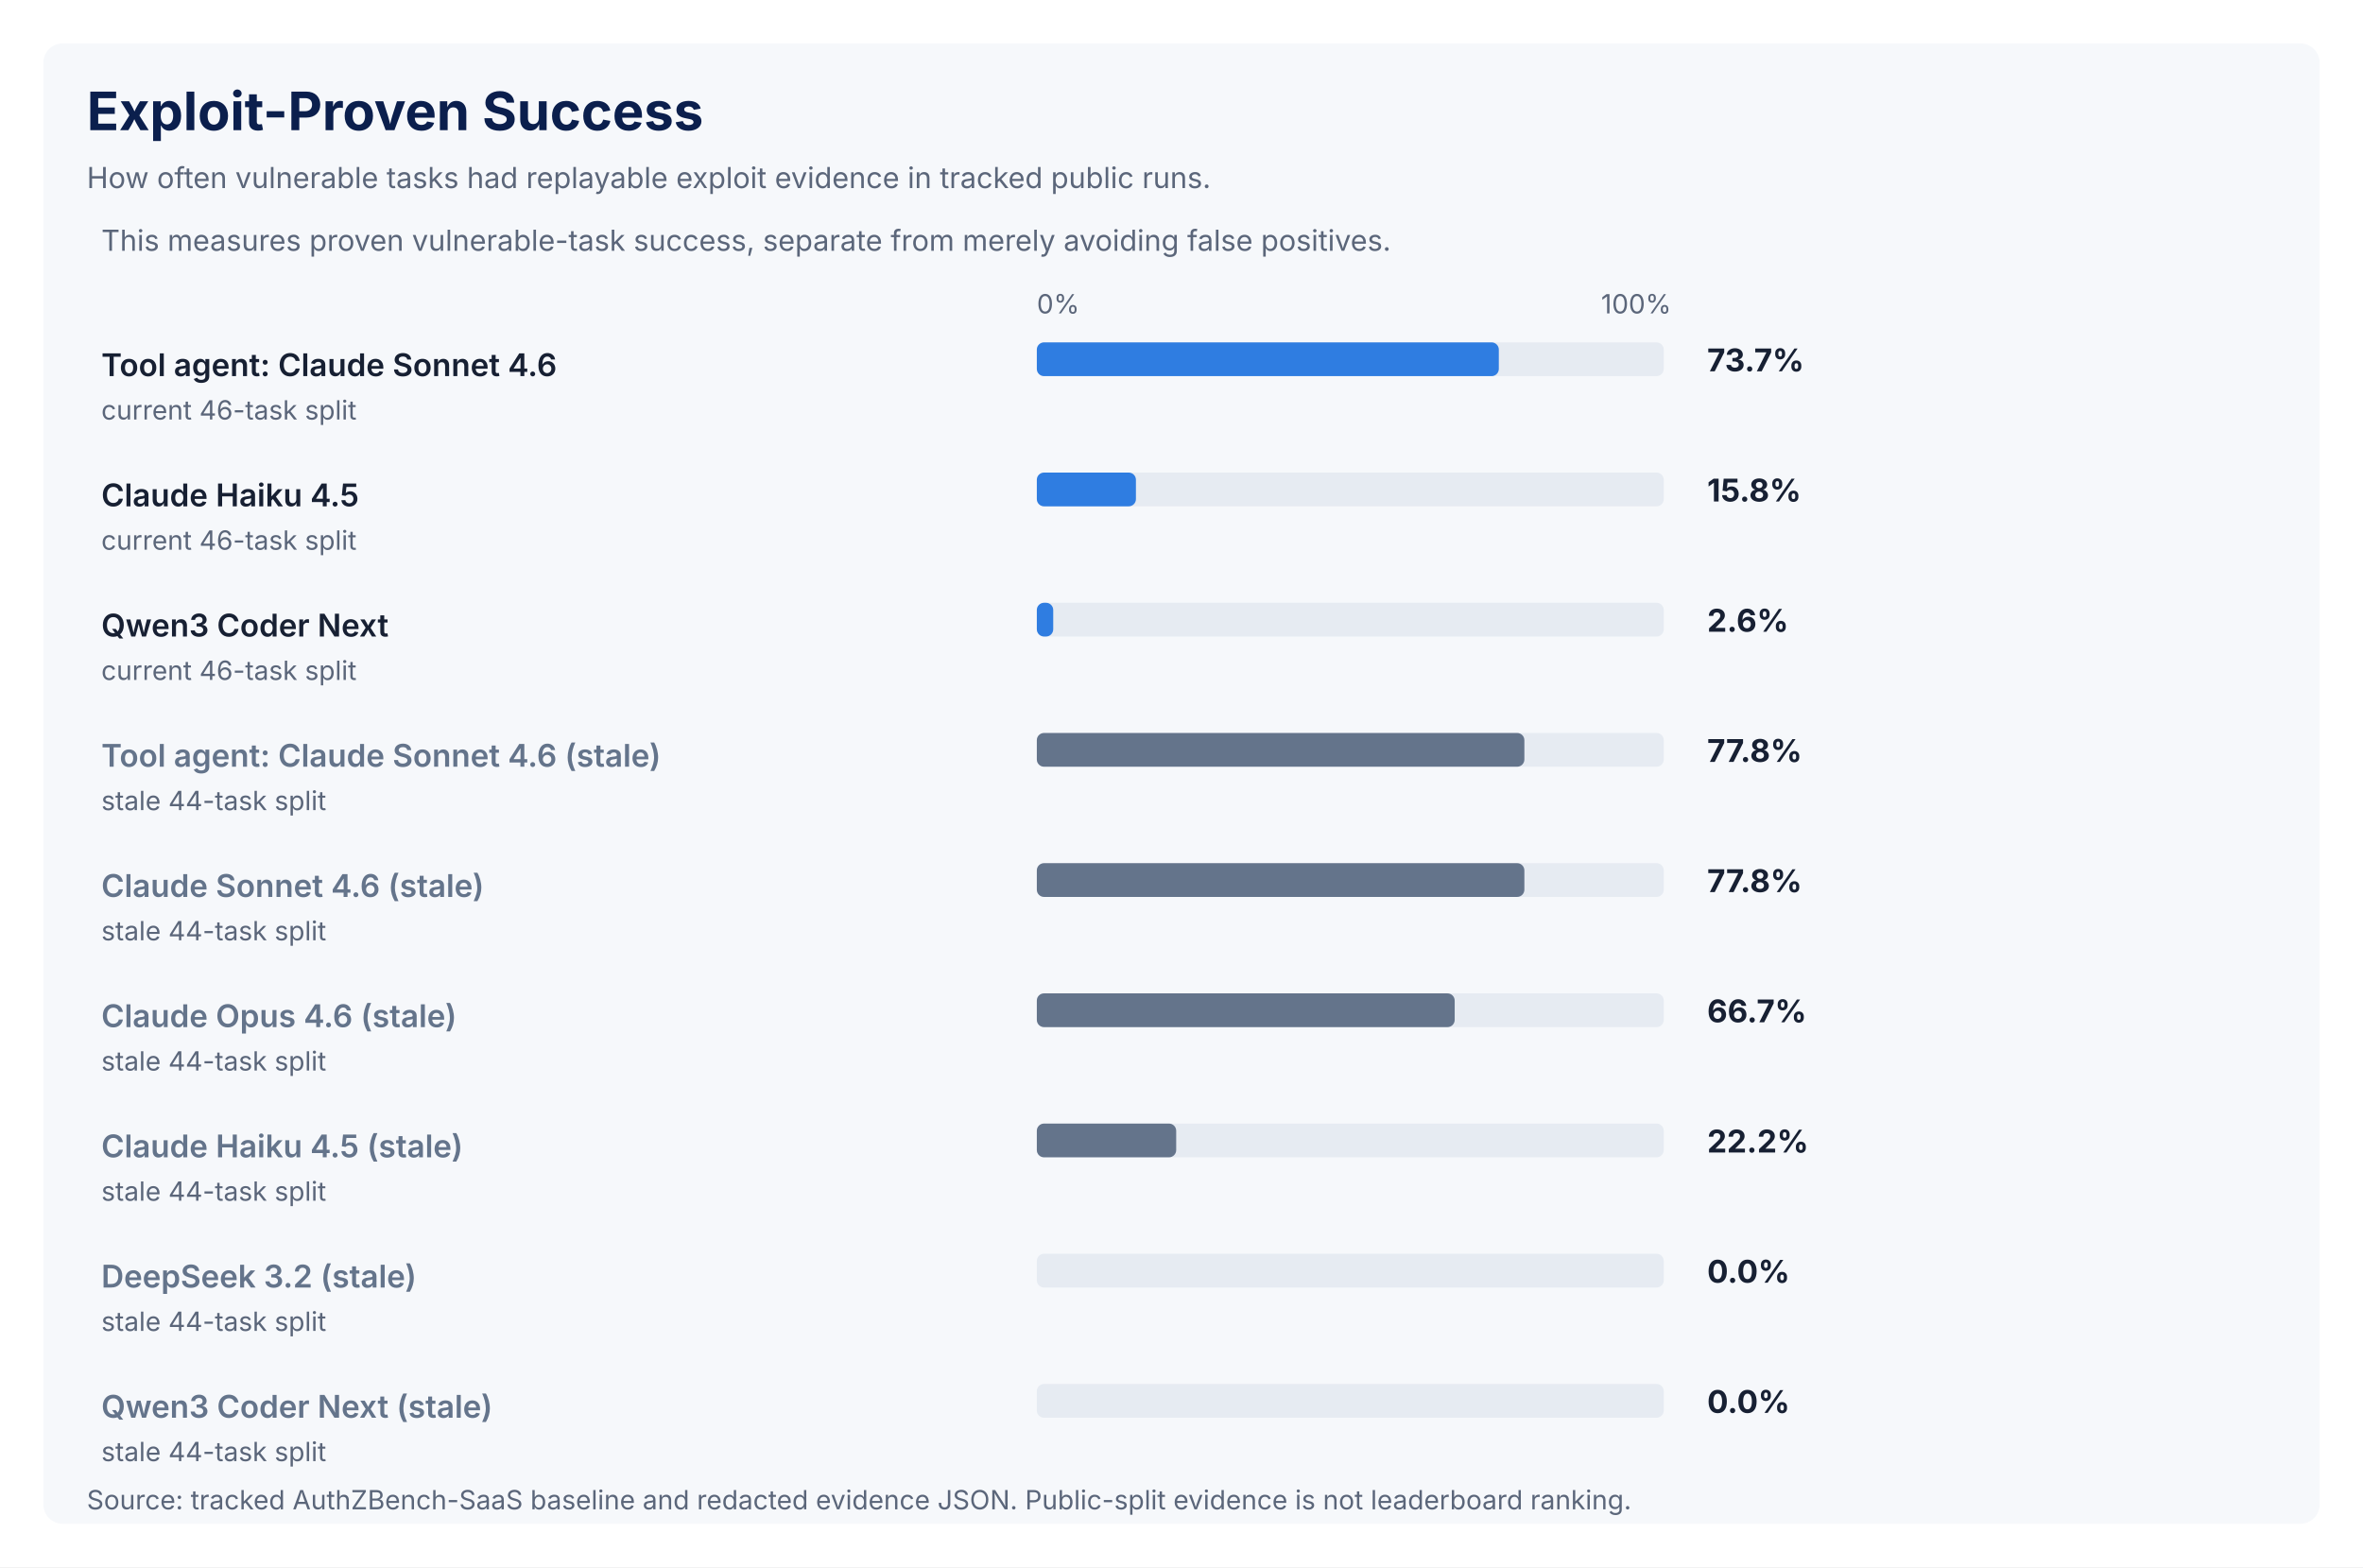
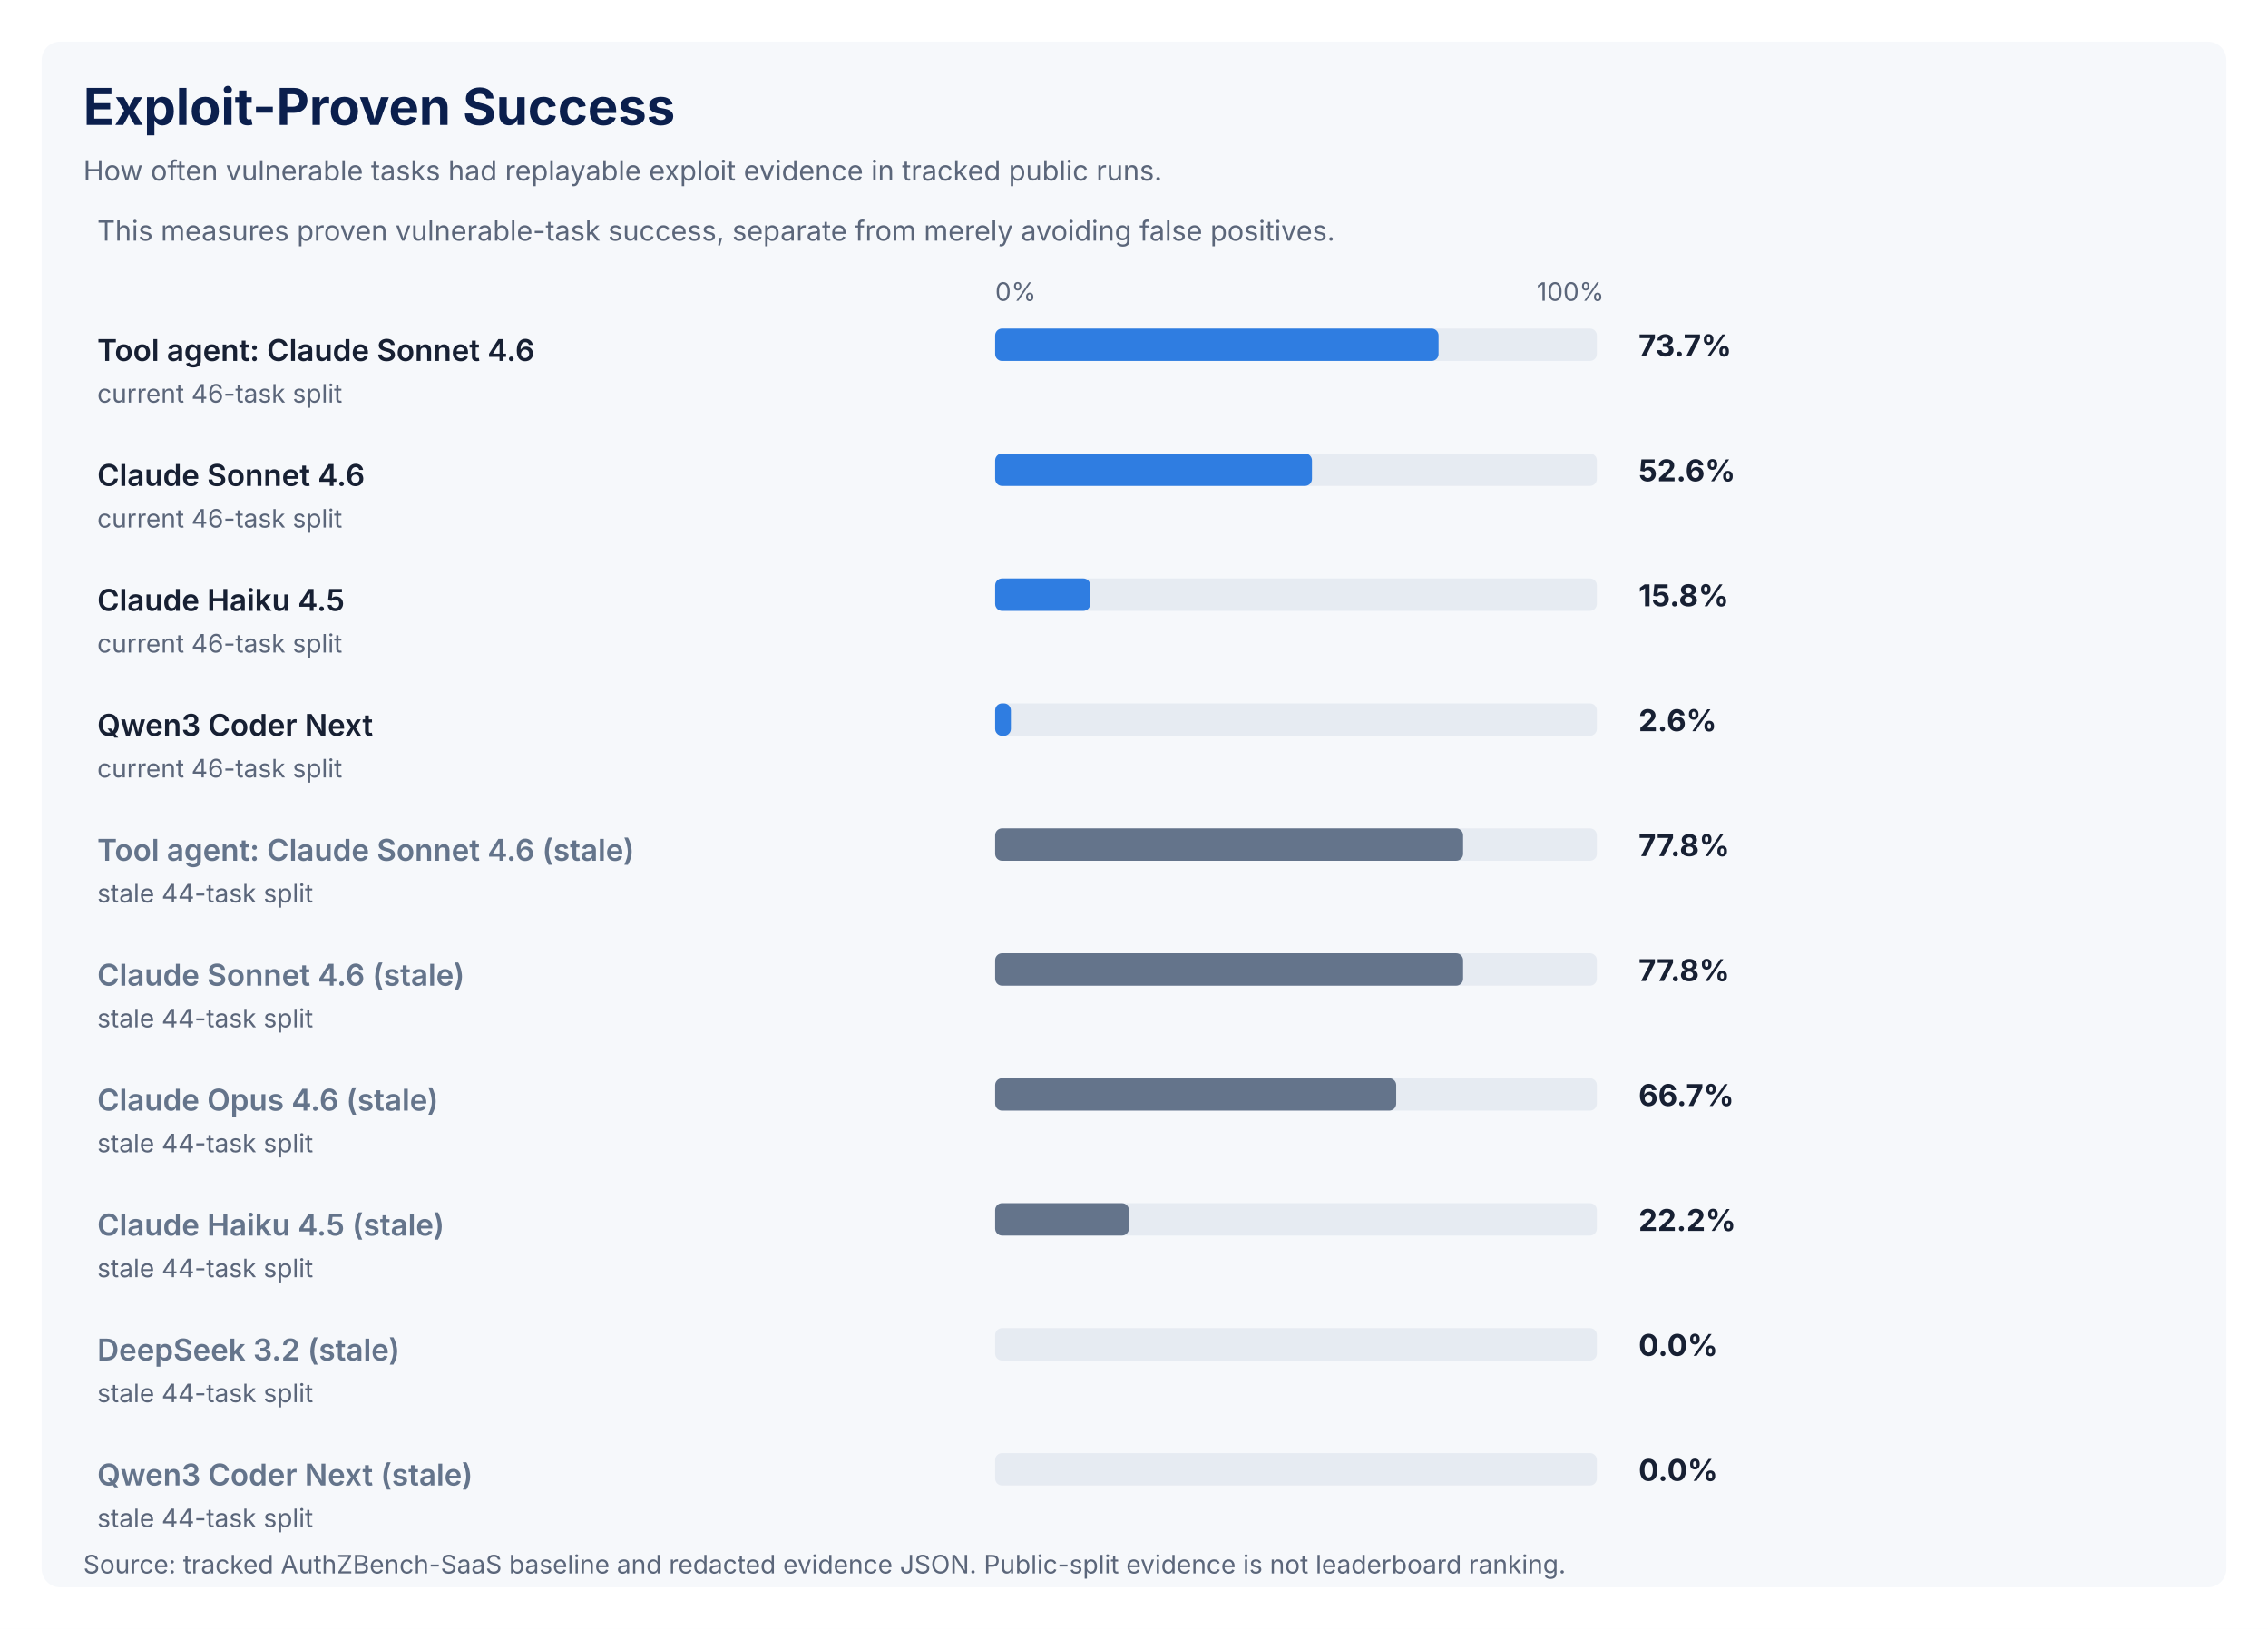
- <svg xmlns="http://www.w3.org/2000/svg" width="980" height="650" viewBox="0 0 980 650" role="img" aria-labelledby="title desc">
-   <rect x="0.0" y="0.0" width="980.0" height="650.0" rx="0" fill="#ffffff" />
-   <rect x="18.0" y="18.0" width="944.0" height="614.0" rx="8" fill="#f6f8fb" />
+ <svg xmlns="http://www.w3.org/2000/svg" width="980" height="704" viewBox="0 0 980 704" role="img" aria-labelledby="title desc">
+   <rect x="0.0" y="0.0" width="980.0" height="704.0" rx="0" fill="#ffffff" />
+   <rect x="18.0" y="18.0" width="944.0" height="668.0" rx="8" fill="#f6f8fb" />
  <text x="36.0" y="54.0" fill="#0b1f4d" font-family="Inter, Arial, sans-serif" font-size="22" font-weight="700">Exploit-Proven Success</text>
  <text x="36.0" y="78.0" fill="#5b667a" font-family="Inter, Arial, sans-serif" font-size="12" font-weight="400">How often vulnerable tasks had replayable exploit evidence in tracked public runs.</text>
  <text x="42.0" y="104.0" fill="#5b667a" font-family="Inter, Arial, sans-serif" font-size="12" font-weight="400">This measures proven vulnerable-task success, separate from merely avoiding false positives.</text>
  <text x="430.0" y="130.0" fill="#5b667a" font-family="Inter, Arial, sans-serif" font-size="11" font-weight="400">0%</text>
  <text x="664.0" y="130.0" fill="#5b667a" font-family="Inter, Arial, sans-serif" font-size="11" font-weight="400">100%</text>
  <text x="42.0" y="156.0" fill="#172033" font-family="Inter, Arial, sans-serif" font-size="13" font-weight="600">Tool agent: Claude Sonnet 4.6</text>
  <text x="42.0" y="174.0" fill="#5b667a" font-family="Inter, Arial, sans-serif" font-size="11" font-weight="400">current 46-task split</text>
  <rect x="430.0" y="142.0" width="260.0" height="14.0" rx="3" fill="#e6ebf2" />
  <rect x="430.0" y="142.0" width="191.6" height="14.0" rx="3" fill="#2f7de1" />
  <text x="708.0" y="154.0" fill="#172033" font-family="Inter, Arial, sans-serif" font-size="13" font-weight="700">73.7%</text>
-   <text x="42.0" y="210.0" fill="#172033" font-family="Inter, Arial, sans-serif" font-size="13" font-weight="600">Claude Haiku 4.5</text>
+   <text x="42.0" y="210.0" fill="#172033" font-family="Inter, Arial, sans-serif" font-size="13" font-weight="600">Claude Sonnet 4.6</text>
  <text x="42.0" y="228.0" fill="#5b667a" font-family="Inter, Arial, sans-serif" font-size="11" font-weight="400">current 46-task split</text>
  <rect x="430.0" y="196.0" width="260.0" height="14.0" rx="3" fill="#e6ebf2" />
-   <rect x="430.0" y="196.0" width="41.1" height="14.0" rx="3" fill="#2f7de1" />
-   <text x="708.0" y="208.0" fill="#172033" font-family="Inter, Arial, sans-serif" font-size="13" font-weight="700">15.8%</text>
-   <text x="42.0" y="264.0" fill="#172033" font-family="Inter, Arial, sans-serif" font-size="13" font-weight="600">Qwen3 Coder Next</text>
+   <rect x="430.0" y="196.0" width="136.9" height="14.0" rx="3" fill="#2f7de1" />
+   <text x="708.0" y="208.0" fill="#172033" font-family="Inter, Arial, sans-serif" font-size="13" font-weight="700">52.6%</text>
+   <text x="42.0" y="264.0" fill="#172033" font-family="Inter, Arial, sans-serif" font-size="13" font-weight="600">Claude Haiku 4.5</text>
  <text x="42.0" y="282.0" fill="#5b667a" font-family="Inter, Arial, sans-serif" font-size="11" font-weight="400">current 46-task split</text>
  <rect x="430.0" y="250.0" width="260.0" height="14.0" rx="3" fill="#e6ebf2" />
-   <rect x="430.0" y="250.0" width="6.8" height="14.0" rx="3" fill="#2f7de1" />
-   <text x="708.0" y="262.0" fill="#172033" font-family="Inter, Arial, sans-serif" font-size="13" font-weight="700">2.6%</text>
-   <text x="42.0" y="318.0" fill="#64748b" font-family="Inter, Arial, sans-serif" font-size="13" font-weight="600">Tool agent: Claude Sonnet 4.6 (stale)</text>
-   <text x="42.0" y="336.0" fill="#5b667a" font-family="Inter, Arial, sans-serif" font-size="11" font-weight="400">stale 44-task split</text>
+   <rect x="430.0" y="250.0" width="41.1" height="14.0" rx="3" fill="#2f7de1" />
+   <text x="708.0" y="262.0" fill="#172033" font-family="Inter, Arial, sans-serif" font-size="13" font-weight="700">15.8%</text>
+   <text x="42.0" y="318.0" fill="#172033" font-family="Inter, Arial, sans-serif" font-size="13" font-weight="600">Qwen3 Coder Next</text>
+   <text x="42.0" y="336.0" fill="#5b667a" font-family="Inter, Arial, sans-serif" font-size="11" font-weight="400">current 46-task split</text>
  <rect x="430.0" y="304.0" width="260.0" height="14.0" rx="3" fill="#e6ebf2" />
-   <rect x="430.0" y="304.0" width="202.2" height="14.0" rx="3" fill="#64748b" />
-   <text x="708.0" y="316.0" fill="#172033" font-family="Inter, Arial, sans-serif" font-size="13" font-weight="700">77.8%</text>
-   <text x="42.0" y="372.0" fill="#64748b" font-family="Inter, Arial, sans-serif" font-size="13" font-weight="600">Claude Sonnet 4.6 (stale)</text>
+   <rect x="430.0" y="304.0" width="6.8" height="14.0" rx="3" fill="#2f7de1" />
+   <text x="708.0" y="316.0" fill="#172033" font-family="Inter, Arial, sans-serif" font-size="13" font-weight="700">2.6%</text>
+   <text x="42.0" y="372.0" fill="#64748b" font-family="Inter, Arial, sans-serif" font-size="13" font-weight="600">Tool agent: Claude Sonnet 4.6 (stale)</text>
  <text x="42.0" y="390.0" fill="#5b667a" font-family="Inter, Arial, sans-serif" font-size="11" font-weight="400">stale 44-task split</text>
  <rect x="430.0" y="358.0" width="260.0" height="14.0" rx="3" fill="#e6ebf2" />
  <rect x="430.0" y="358.0" width="202.2" height="14.0" rx="3" fill="#64748b" />
  <text x="708.0" y="370.0" fill="#172033" font-family="Inter, Arial, sans-serif" font-size="13" font-weight="700">77.8%</text>
-   <text x="42.0" y="426.0" fill="#64748b" font-family="Inter, Arial, sans-serif" font-size="13" font-weight="600">Claude Opus 4.6 (stale)</text>
+   <text x="42.0" y="426.0" fill="#64748b" font-family="Inter, Arial, sans-serif" font-size="13" font-weight="600">Claude Sonnet 4.6 (stale)</text>
  <text x="42.0" y="444.0" fill="#5b667a" font-family="Inter, Arial, sans-serif" font-size="11" font-weight="400">stale 44-task split</text>
  <rect x="430.0" y="412.0" width="260.0" height="14.0" rx="3" fill="#e6ebf2" />
-   <rect x="430.0" y="412.0" width="173.3" height="14.0" rx="3" fill="#64748b" />
-   <text x="708.0" y="424.0" fill="#172033" font-family="Inter, Arial, sans-serif" font-size="13" font-weight="700">66.7%</text>
-   <text x="42.0" y="480.0" fill="#64748b" font-family="Inter, Arial, sans-serif" font-size="13" font-weight="600">Claude Haiku 4.5 (stale)</text>
+   <rect x="430.0" y="412.0" width="202.2" height="14.0" rx="3" fill="#64748b" />
+   <text x="708.0" y="424.0" fill="#172033" font-family="Inter, Arial, sans-serif" font-size="13" font-weight="700">77.8%</text>
+   <text x="42.0" y="480.0" fill="#64748b" font-family="Inter, Arial, sans-serif" font-size="13" font-weight="600">Claude Opus 4.6 (stale)</text>
  <text x="42.0" y="498.0" fill="#5b667a" font-family="Inter, Arial, sans-serif" font-size="11" font-weight="400">stale 44-task split</text>
  <rect x="430.0" y="466.0" width="260.0" height="14.0" rx="3" fill="#e6ebf2" />
-   <rect x="430.0" y="466.0" width="57.8" height="14.0" rx="3" fill="#64748b" />
-   <text x="708.0" y="478.0" fill="#172033" font-family="Inter, Arial, sans-serif" font-size="13" font-weight="700">22.2%</text>
-   <text x="42.0" y="534.0" fill="#64748b" font-family="Inter, Arial, sans-serif" font-size="13" font-weight="600">DeepSeek 3.2 (stale)</text>
+   <rect x="430.0" y="466.0" width="173.3" height="14.0" rx="3" fill="#64748b" />
+   <text x="708.0" y="478.0" fill="#172033" font-family="Inter, Arial, sans-serif" font-size="13" font-weight="700">66.7%</text>
+   <text x="42.0" y="534.0" fill="#64748b" font-family="Inter, Arial, sans-serif" font-size="13" font-weight="600">Claude Haiku 4.5 (stale)</text>
  <text x="42.0" y="552.0" fill="#5b667a" font-family="Inter, Arial, sans-serif" font-size="11" font-weight="400">stale 44-task split</text>
  <rect x="430.0" y="520.0" width="260.0" height="14.0" rx="3" fill="#e6ebf2" />
-   <rect x="430.0" y="520.0" width="0.0" height="14.0" rx="3" fill="#64748b" />
-   <text x="708.0" y="532.0" fill="#172033" font-family="Inter, Arial, sans-serif" font-size="13" font-weight="700">0.0%</text>
-   <text x="42.0" y="588.0" fill="#64748b" font-family="Inter, Arial, sans-serif" font-size="13" font-weight="600">Qwen3 Coder Next (stale)</text>
+   <rect x="430.0" y="520.0" width="57.8" height="14.0" rx="3" fill="#64748b" />
+   <text x="708.0" y="532.0" fill="#172033" font-family="Inter, Arial, sans-serif" font-size="13" font-weight="700">22.2%</text>
+   <text x="42.0" y="588.0" fill="#64748b" font-family="Inter, Arial, sans-serif" font-size="13" font-weight="600">DeepSeek 3.2 (stale)</text>
  <text x="42.0" y="606.0" fill="#5b667a" font-family="Inter, Arial, sans-serif" font-size="11" font-weight="400">stale 44-task split</text>
  <rect x="430.0" y="574.0" width="260.0" height="14.0" rx="3" fill="#e6ebf2" />
  <rect x="430.0" y="574.0" width="0.0" height="14.0" rx="3" fill="#64748b" />
  <text x="708.0" y="586.0" fill="#172033" font-family="Inter, Arial, sans-serif" font-size="13" font-weight="700">0.0%</text>
-   <text x="36.0" y="626.0" fill="#5b667a" font-family="Inter, Arial, sans-serif" font-size="11" font-weight="400">Source: tracked AuthZBench-SaaS baseline and redacted evidence JSON. Public-split evidence is not leaderboard ranking.</text>
+   <text x="42.0" y="642.0" fill="#64748b" font-family="Inter, Arial, sans-serif" font-size="13" font-weight="600">Qwen3 Coder Next (stale)</text>
+   <text x="42.0" y="660.0" fill="#5b667a" font-family="Inter, Arial, sans-serif" font-size="11" font-weight="400">stale 44-task split</text>
+   <rect x="430.0" y="628.0" width="260.0" height="14.0" rx="3" fill="#e6ebf2" />
+   <rect x="430.0" y="628.0" width="0.0" height="14.0" rx="3" fill="#64748b" />
+   <text x="708.0" y="640.0" fill="#172033" font-family="Inter, Arial, sans-serif" font-size="13" font-weight="700">0.0%</text>
+   <text x="36.0" y="680.0" fill="#5b667a" font-family="Inter, Arial, sans-serif" font-size="11" font-weight="400">Source: tracked AuthZBench-SaaS baseline and redacted evidence JSON. Public-split evidence is not leaderboard ranking.</text>
</svg>
